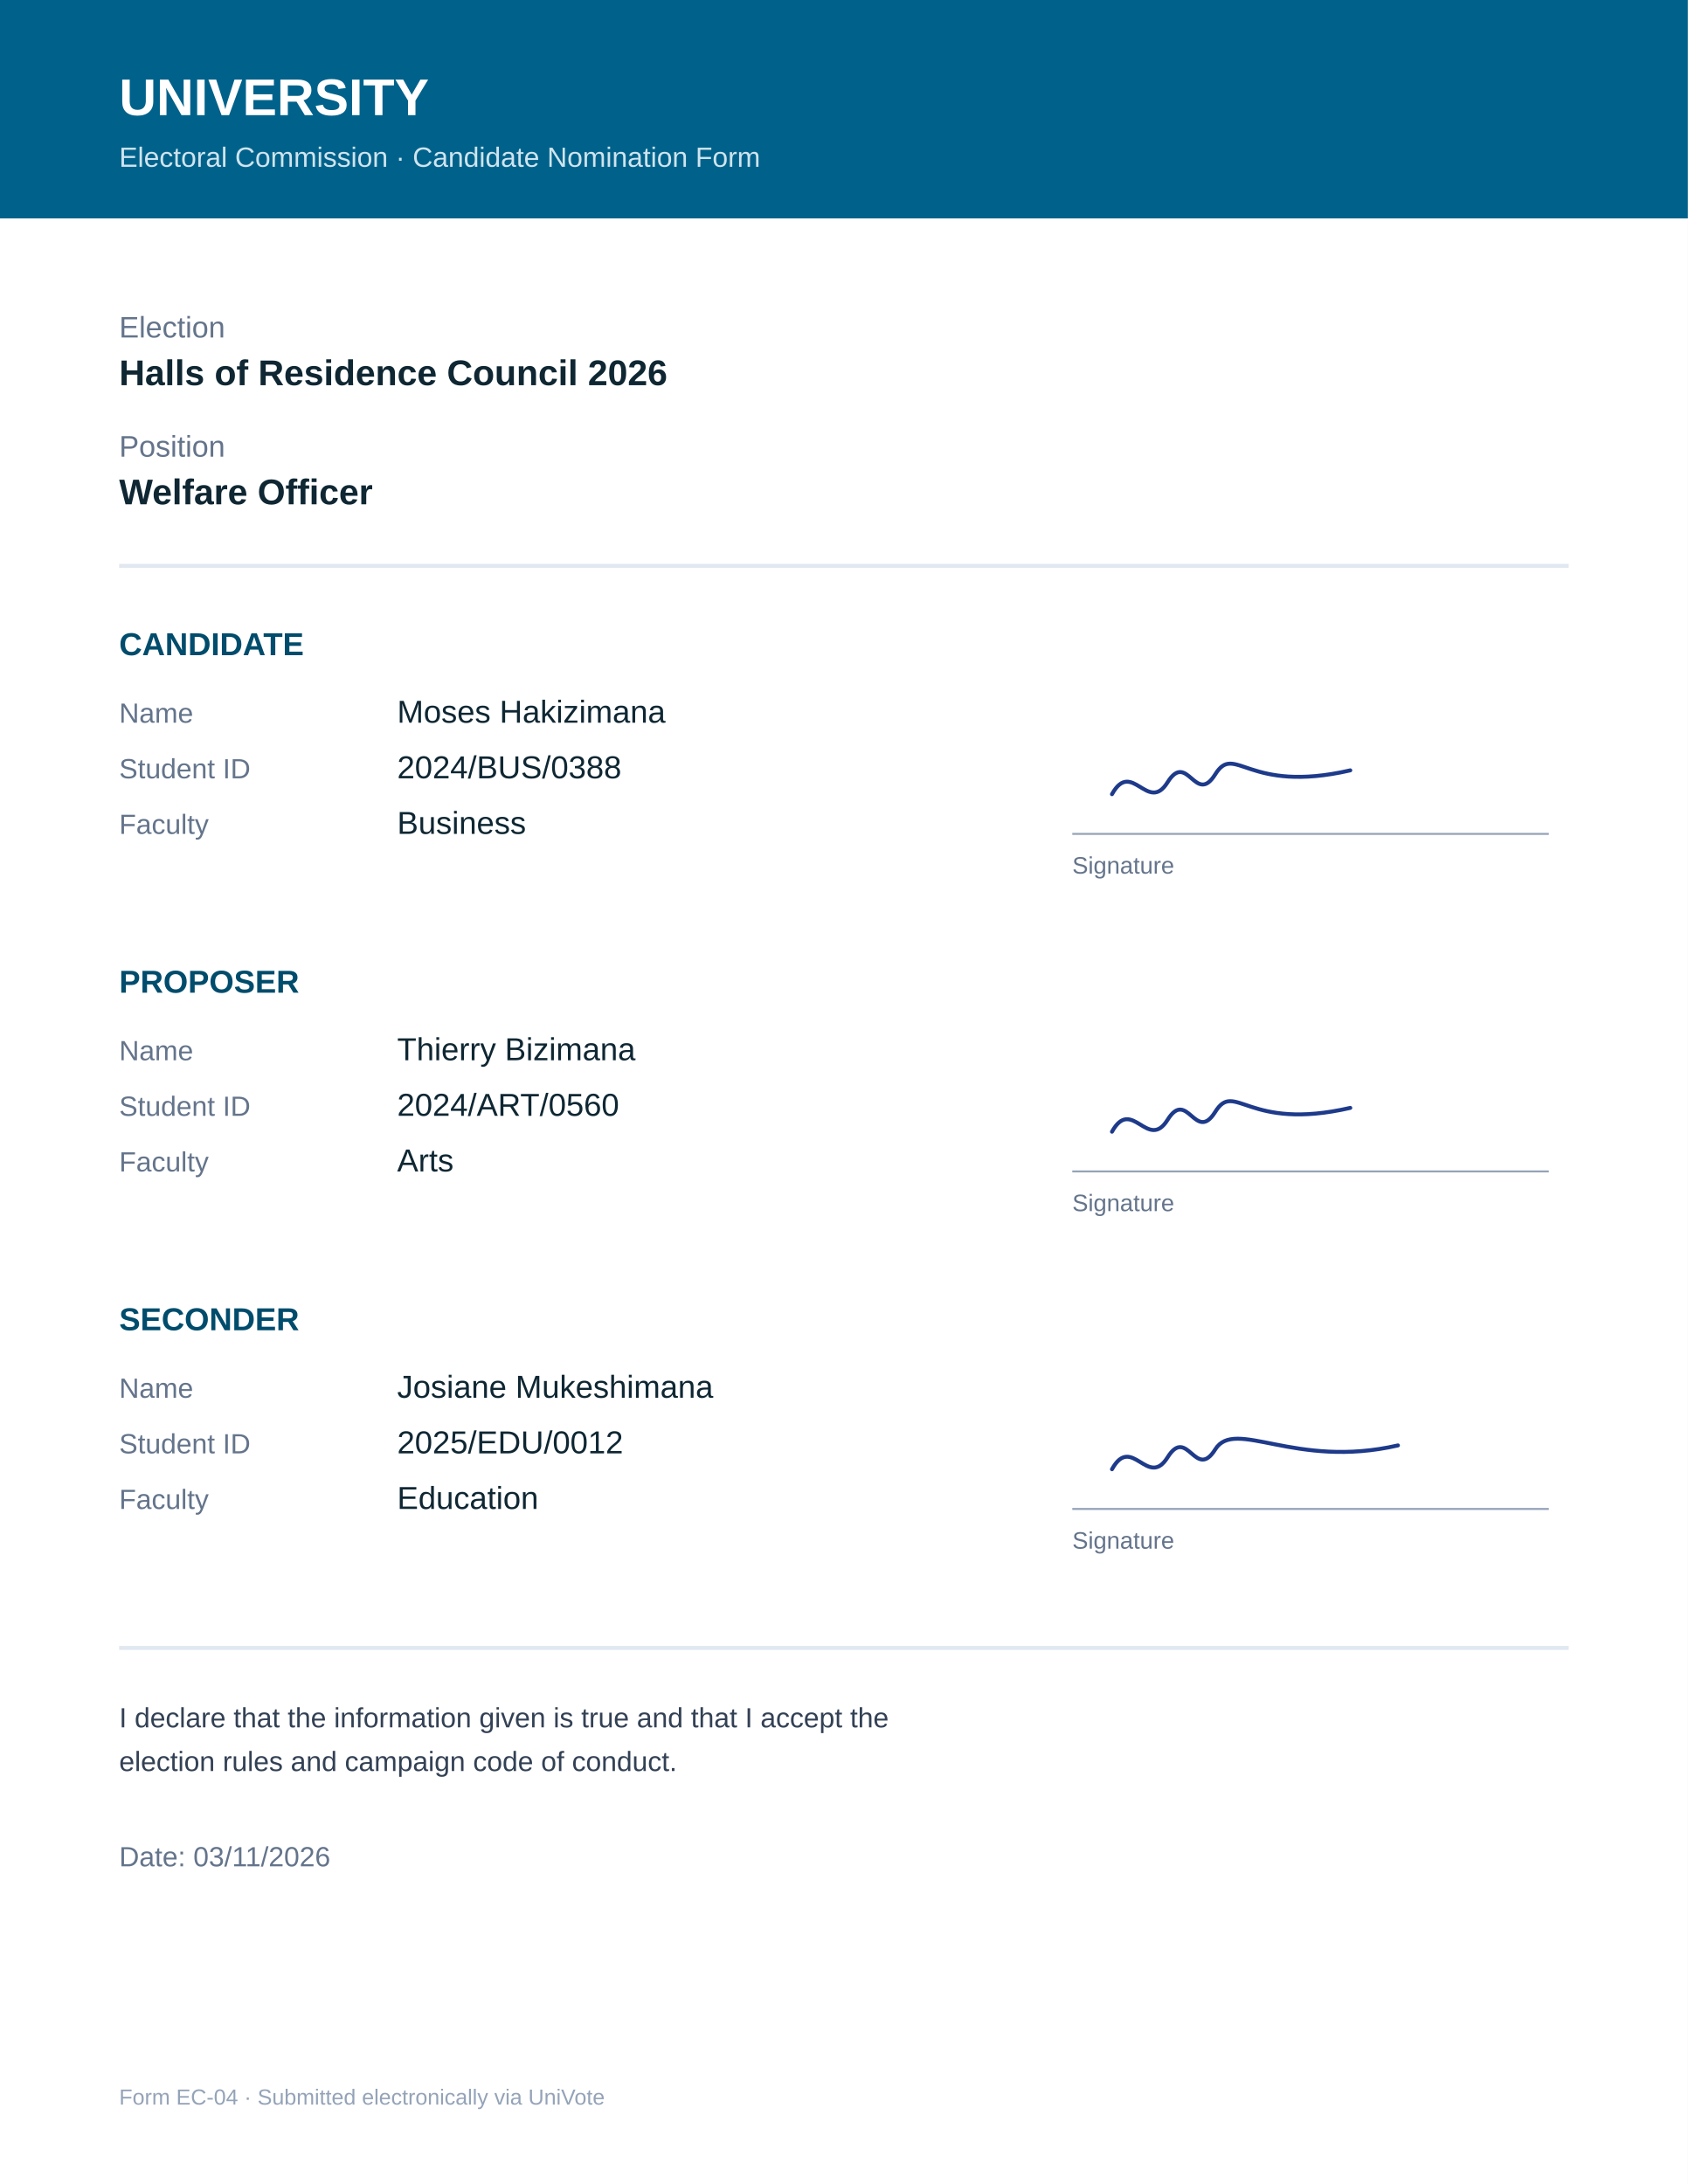
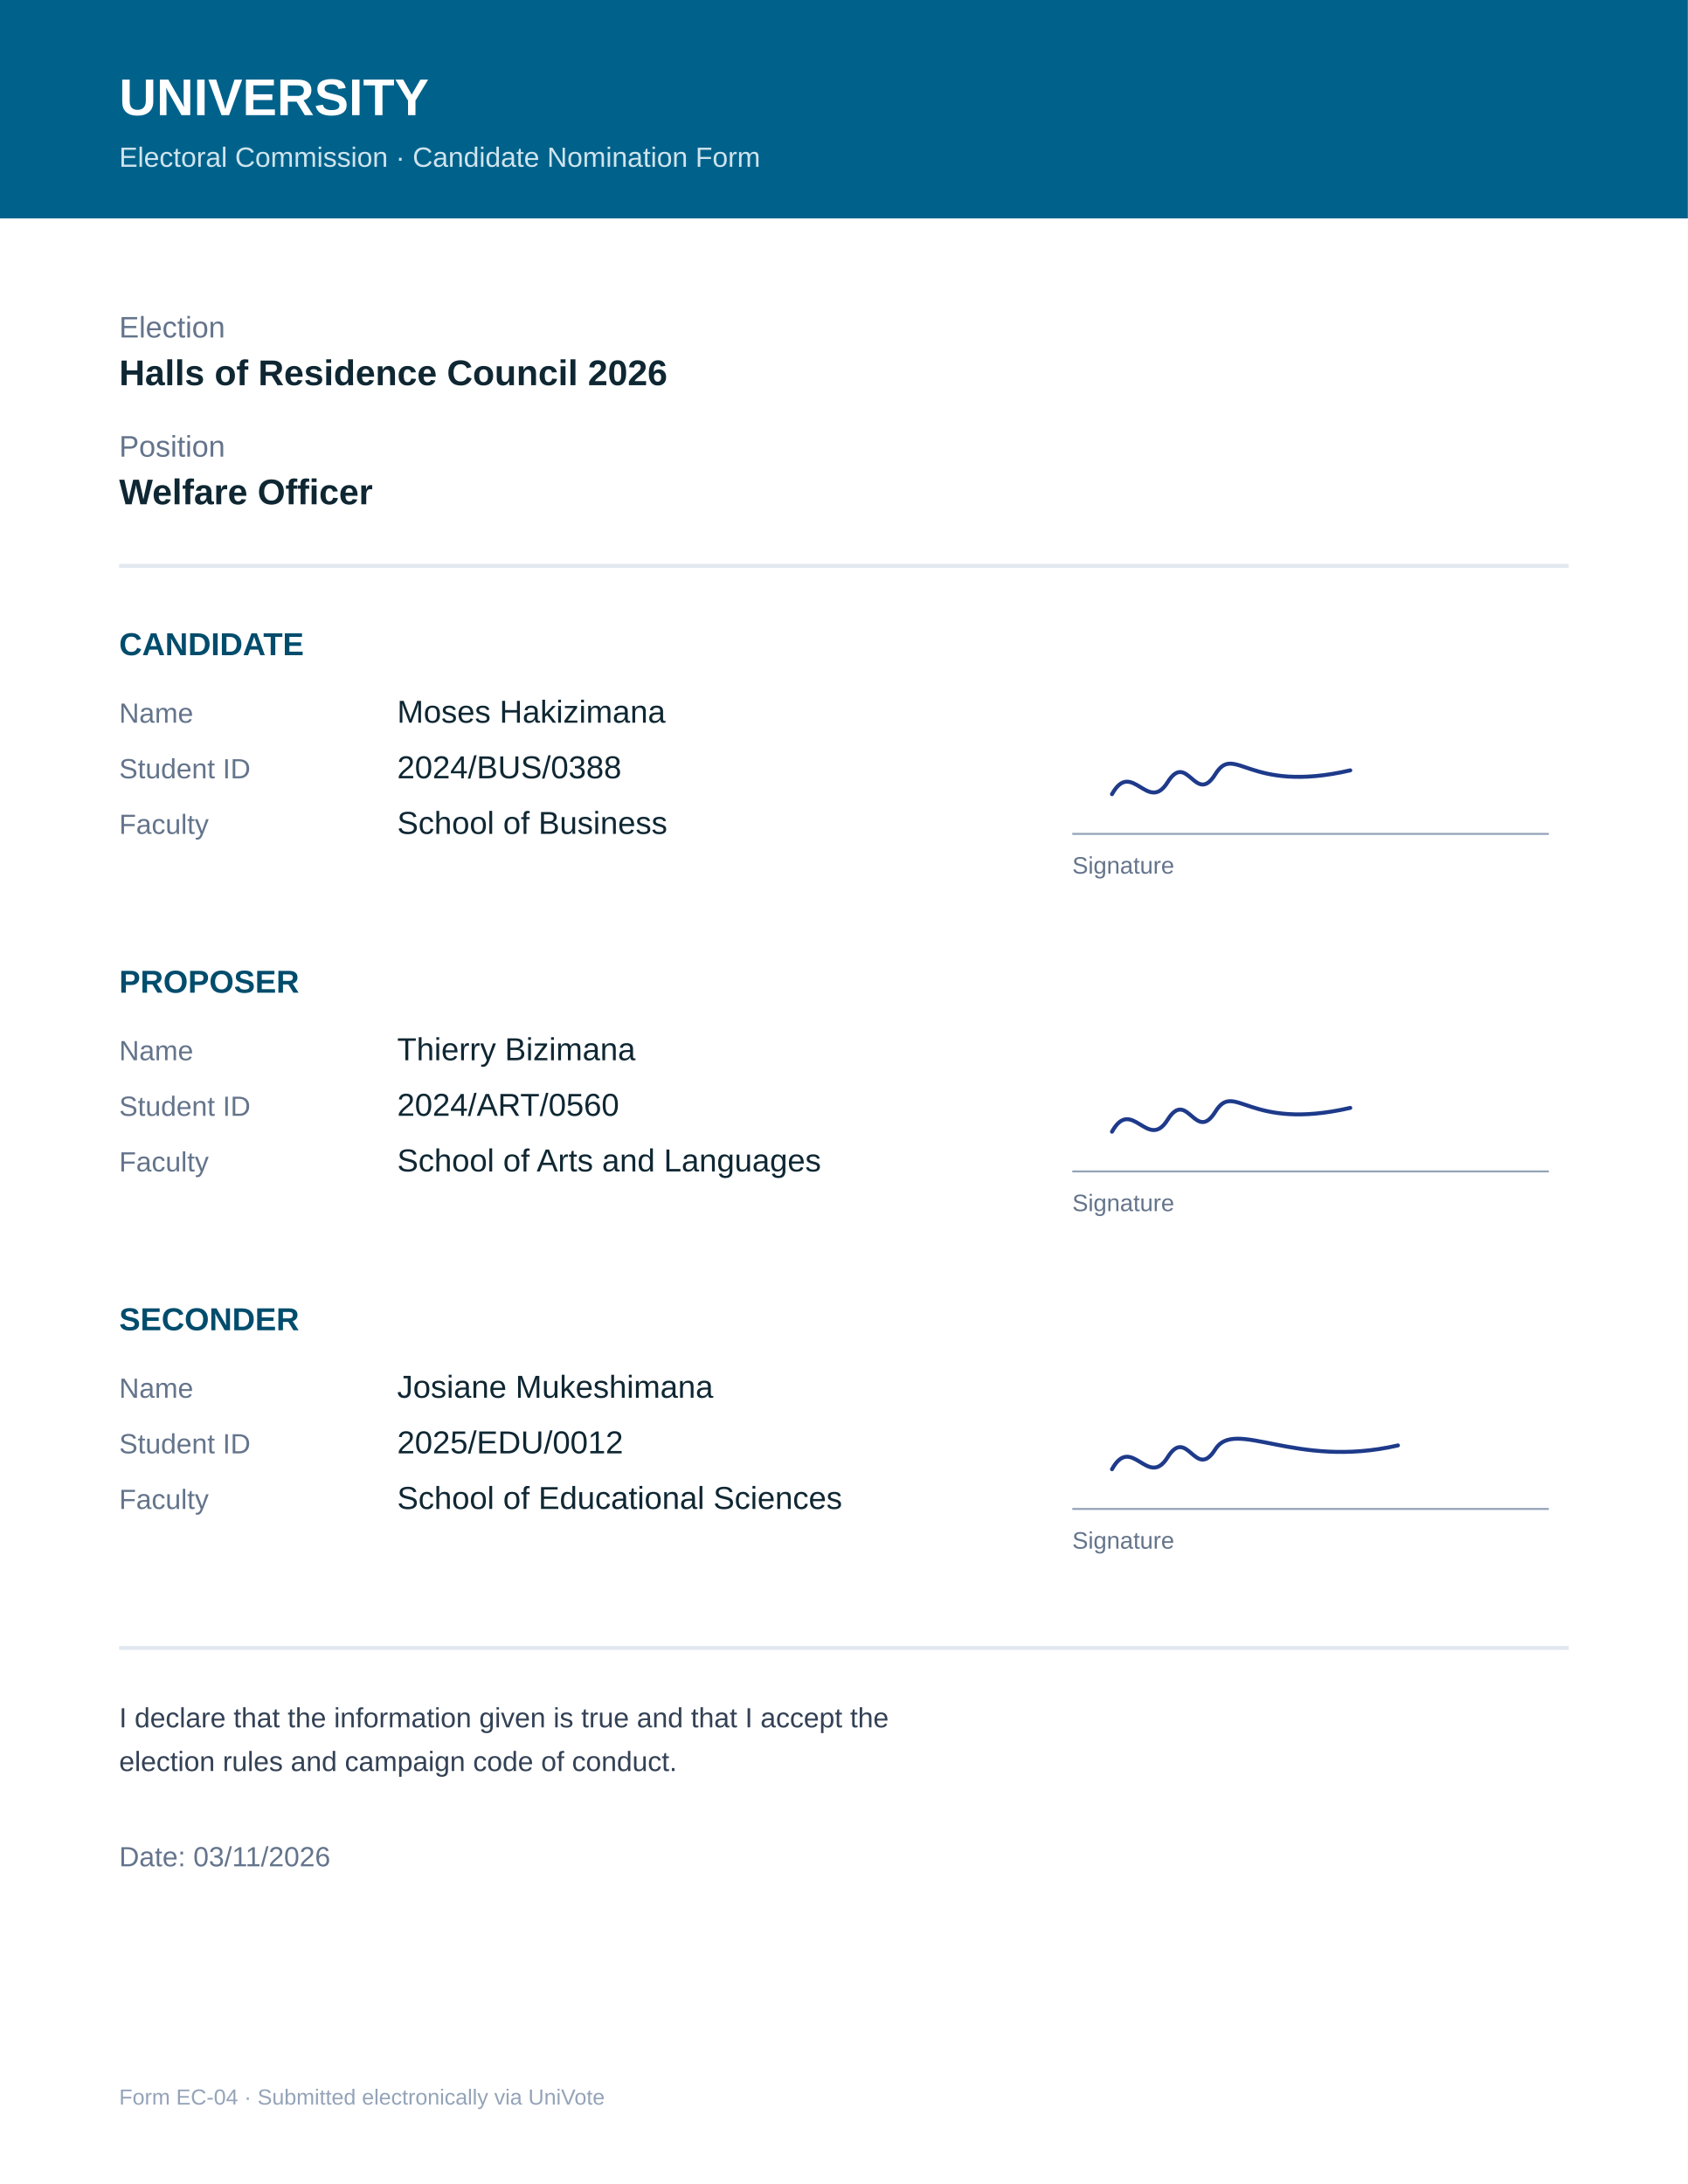
<svg xmlns="http://www.w3.org/2000/svg" viewBox="0 0 850 1100" width="850" height="1100">
  <rect width="850" height="1100" fill="#ffffff" />
  <rect width="850" height="110" fill="#00628b" />
  <text x="60" y="58" font-family="Arial, Helvetica, sans-serif" font-size="26" font-weight="700" fill="#ffffff">UNIVERSITY</text>
  <text x="60" y="84" font-family="Arial, Helvetica, sans-serif" font-size="14" fill="#cfe4ee">Electoral Commission · Candidate Nomination Form</text>
  <text x="60" y="170" font-family="Arial, Helvetica, sans-serif" font-size="15" fill="#64748b">Election</text>
  <text x="60" y="194" font-family="Arial, Helvetica, sans-serif" font-size="18" font-weight="700" fill="#0f2733">Halls of Residence Council 2026</text>
  <text x="60" y="230" font-family="Arial, Helvetica, sans-serif" font-size="15" fill="#64748b">Position</text>
  <text x="60" y="254" font-family="Arial, Helvetica, sans-serif" font-size="18" font-weight="700" fill="#0f2733">Welfare Officer</text>
  <line x1="60" y1="285" x2="790" y2="285" stroke="#e2e8f0" stroke-width="2" />
  <text x="60" y="330" font-family="Arial, Helvetica, sans-serif" font-size="16" font-weight="700" fill="#004c6c">CANDIDATE</text>
  <text x="60" y="364" font-family="Arial, Helvetica, sans-serif" font-size="14" fill="#64748b">Name</text>
  <text x="200" y="364" font-family="Arial, Helvetica, sans-serif" font-size="16" fill="#0f2733">Moses Hakizimana</text>
  <text x="60" y="392" font-family="Arial, Helvetica, sans-serif" font-size="14" fill="#64748b">Student ID</text>
  <text x="200" y="392" font-family="Arial, Helvetica, sans-serif" font-size="16" fill="#0f2733">2024/BUS/0388</text>
  <text x="60" y="420" font-family="Arial, Helvetica, sans-serif" font-size="14" fill="#64748b">Faculty</text>
-   <text x="200" y="420" font-family="Arial, Helvetica, sans-serif" font-size="16" fill="#0f2733">Business</text>
+   <text x="200" y="420" font-family="Arial, Helvetica, sans-serif" font-size="16" fill="#0f2733">School of Business</text>
  <path d="M560 400c10-18 18 10 28-6s14 12 24-4 16 10 68 -2" fill="none" stroke="#1e3a8a" stroke-width="2" stroke-linecap="round" />
  <line x1="540" y1="420" x2="780" y2="420" stroke="#94a3b8" />
  <text x="540" y="440" font-family="Arial, Helvetica, sans-serif" font-size="12" fill="#64748b">Signature</text>
  <text x="60" y="500" font-family="Arial, Helvetica, sans-serif" font-size="16" font-weight="700" fill="#004c6c">PROPOSER</text>
  <text x="60" y="534" font-family="Arial, Helvetica, sans-serif" font-size="14" fill="#64748b">Name</text>
  <text x="200" y="534" font-family="Arial, Helvetica, sans-serif" font-size="16" fill="#0f2733">Thierry Bizimana</text>
  <text x="60" y="562" font-family="Arial, Helvetica, sans-serif" font-size="14" fill="#64748b">Student ID</text>
  <text x="200" y="562" font-family="Arial, Helvetica, sans-serif" font-size="16" fill="#0f2733">2024/ART/0560</text>
  <text x="60" y="590" font-family="Arial, Helvetica, sans-serif" font-size="14" fill="#64748b">Faculty</text>
-   <text x="200" y="590" font-family="Arial, Helvetica, sans-serif" font-size="16" fill="#0f2733">Arts</text>
+   <text x="200" y="590" font-family="Arial, Helvetica, sans-serif" font-size="16" fill="#0f2733">School of Arts and Languages</text>
  <path d="M560 570c10-18 18 10 28-6s14 12 24-4 16 10 68 -2" fill="none" stroke="#1e3a8a" stroke-width="2" stroke-linecap="round" />
  <line x1="540" y1="590" x2="780" y2="590" stroke="#94a3b8" />
  <text x="540" y="610" font-family="Arial, Helvetica, sans-serif" font-size="12" fill="#64748b">Signature</text>
  <text x="60" y="670" font-family="Arial, Helvetica, sans-serif" font-size="16" font-weight="700" fill="#004c6c">SECONDER</text>
  <text x="60" y="704" font-family="Arial, Helvetica, sans-serif" font-size="14" fill="#64748b">Name</text>
  <text x="200" y="704" font-family="Arial, Helvetica, sans-serif" font-size="16" fill="#0f2733">Josiane Mukeshimana</text>
  <text x="60" y="732" font-family="Arial, Helvetica, sans-serif" font-size="14" fill="#64748b">Student ID</text>
  <text x="200" y="732" font-family="Arial, Helvetica, sans-serif" font-size="16" fill="#0f2733">2025/EDU/0012</text>
  <text x="60" y="760" font-family="Arial, Helvetica, sans-serif" font-size="14" fill="#64748b">Faculty</text>
-   <text x="200" y="760" font-family="Arial, Helvetica, sans-serif" font-size="16" fill="#0f2733">Education</text>
+   <text x="200" y="760" font-family="Arial, Helvetica, sans-serif" font-size="16" fill="#0f2733">School of Educational Sciences</text>
  <path d="M560 740c10-18 18 10 28-6s14 12 24-4 40 10 92 -2" fill="none" stroke="#1e3a8a" stroke-width="2" stroke-linecap="round" />
  <line x1="540" y1="760" x2="780" y2="760" stroke="#94a3b8" />
  <text x="540" y="780" font-family="Arial, Helvetica, sans-serif" font-size="12" fill="#64748b">Signature</text>
  <line x1="60" y1="830" x2="790" y2="830" stroke="#e2e8f0" stroke-width="2" />
  <text x="60" y="870" font-family="Arial, Helvetica, sans-serif" font-size="14" fill="#334155">I declare that the information given is true and that I accept the</text>
  <text x="60" y="892" font-family="Arial, Helvetica, sans-serif" font-size="14" fill="#334155">election rules and campaign code of conduct.</text>
  <text x="60" y="940" font-family="Arial, Helvetica, sans-serif" font-size="14" fill="#64748b">Date: 03/11/2026</text>
  <text x="60" y="1060" font-family="Arial, Helvetica, sans-serif" font-size="11" fill="#94a3b8">Form EC-04 · Submitted electronically via UniVote</text>
</svg>
